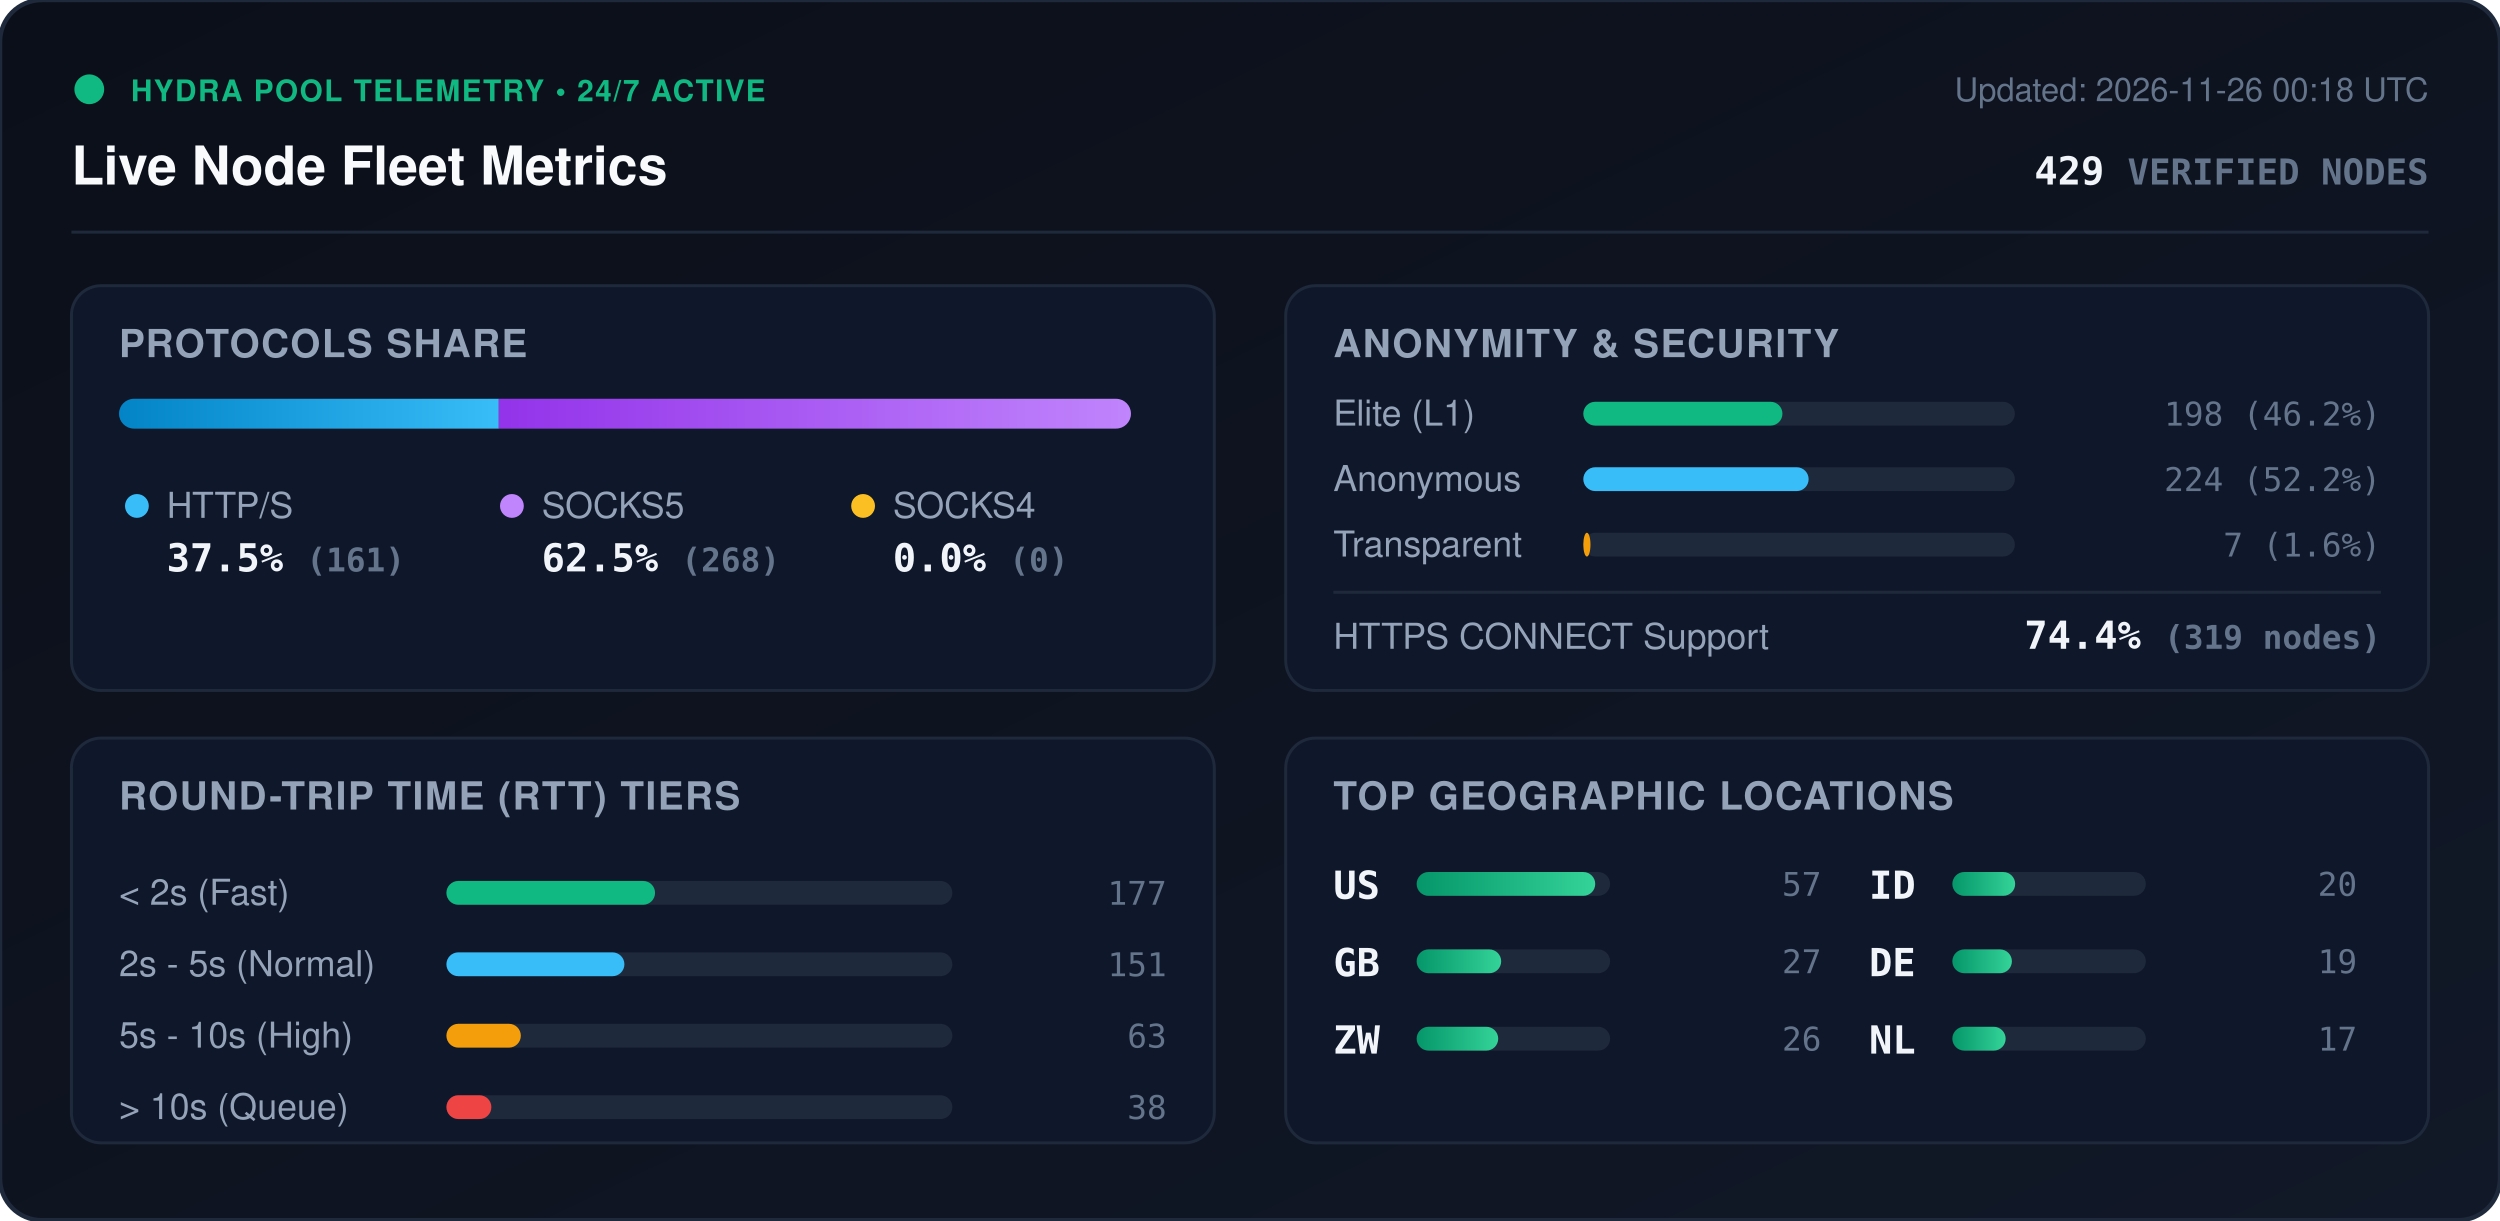
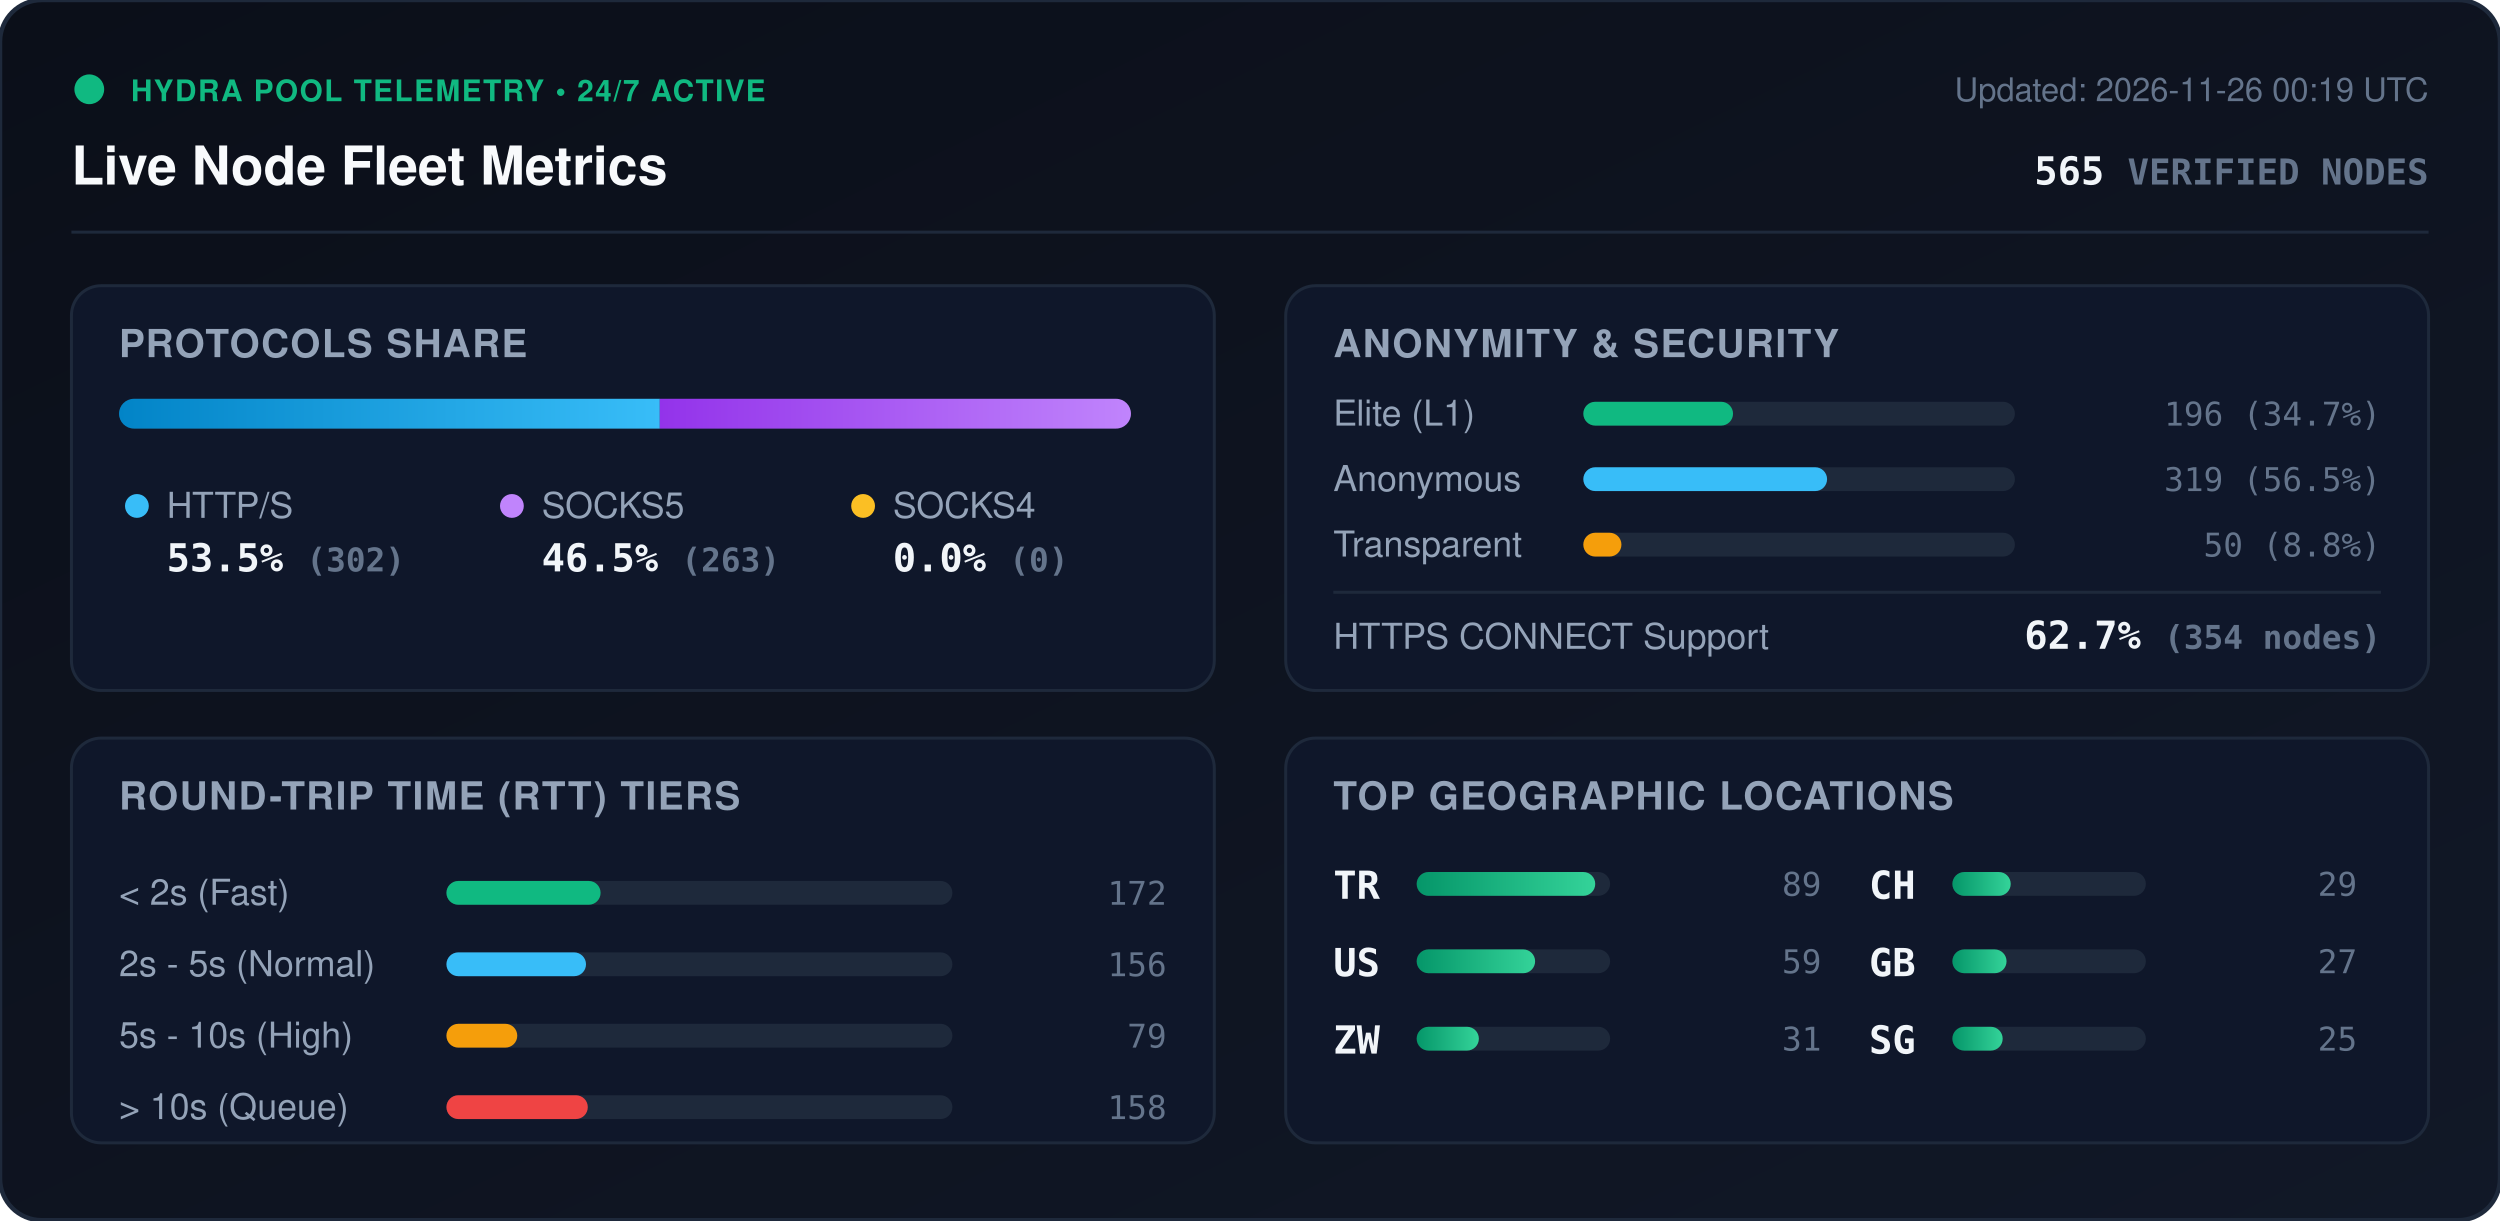
<svg xmlns="http://www.w3.org/2000/svg" viewBox="0 0 840 410" width="840" height="410" style="max-width: 100%; height: auto;">
  <defs>
    <linearGradient id="bg" x1="0%" y1="0%" x2="100%" y2="100%">
      <stop offset="0%" stop-color="#0b0f19" />
      <stop offset="100%" stop-color="#111827" />
    </linearGradient>
    <linearGradient id="bar-http" x1="0%" y1="0%" x2="100%" y2="0%">
      <stop offset="0%" stop-color="#0284c7" />
      <stop offset="100%" stop-color="#38bdf8" />
    </linearGradient>
    <linearGradient id="bar-socks5" x1="0%" y1="0%" x2="100%" y2="0%">
      <stop offset="0%" stop-color="#9333ea" />
      <stop offset="100%" stop-color="#c084fc" />
    </linearGradient>
    <linearGradient id="bar-socks4" x1="0%" y1="0%" x2="100%" y2="0%">
      <stop offset="0%" stop-color="#d97706" />
      <stop offset="100%" stop-color="#fbbf24" />
    </linearGradient>
    <linearGradient id="bar-green" x1="0%" y1="0%" x2="100%" y2="0%">
      <stop offset="0%" stop-color="#059669" />
      <stop offset="100%" stop-color="#34d399" />
    </linearGradient>
    <clipPath id="prog-track-clip">
      <rect width="340.0" height="10" rx="5" />
    </clipPath>
    <style>
      .title { font: 700 18px -apple-system, BlinkMacSystemFont, 'Segoe UI', Helvetica, Arial, sans-serif; fill: #f8fafc; }
      .sub { font: 500 11px -apple-system, BlinkMacSystemFont, 'Segoe UI', Helvetica, Arial, sans-serif; fill: #64748b; }
      .section-hdr { font: 600 13px -apple-system, BlinkMacSystemFont, 'Segoe UI', Helvetica, Arial, sans-serif; fill: #94a3b8; letter-spacing: 0.5px; }
      .metric-val { font: 700 13px -apple-system, BlinkMacSystemFont, 'Segoe UI', Helvetica, Arial, sans-serif; fill: #f1f5f9; }
      .metric-lbl { font: 500 12px -apple-system, BlinkMacSystemFont, 'Segoe UI', Helvetica, Arial, sans-serif; fill: #94a3b8; }
      .badge-txt { font: 700 10px -apple-system, BlinkMacSystemFont, 'Segoe UI', Helvetica, Arial, sans-serif; fill: #10b981; letter-spacing: 0.5px; }
      .mono { font-family: ui-monospace, SFMono-Regular, Menlo, Monaco, Consolas, monospace; }
      .pulse { animation: beacon 2s infinite ease-in-out; }
      @keyframes beacon { 0%, 100% { opacity: 1; } 50% { opacity: 0.35; } }
    </style>
  </defs>
  <rect width="840" height="410" rx="14" fill="url(#bg)" stroke="#1e293b" stroke-width="1.5" />
  <g transform="translate(24, 24)">
    <circle cx="6" cy="6" r="5" fill="#10b981" class="pulse" />
    <text x="20" y="10" class="badge-txt">HYDRA POOL TELEMETRY • 24/7 ACTIVE</text>
    <text x="0" y="38" class="title">Live Node Fleet Metrics</text>
-     <text x="792" y="10" text-anchor="end" class="sub">Updated: 2026-11-26 00:18 UTC</text>
-     <text x="792" y="38" text-anchor="end" class="metric-val mono" fill="#38bdf8">429 <tspan font-size="12" fill="#64748b">VERIFIED NODES</tspan>
+     <text x="792" y="10" text-anchor="end" class="sub">Updated: 2026-11-26 00:19 UTC</text>
+     <text x="792" y="38" text-anchor="end" class="metric-val mono" fill="#38bdf8">565 <tspan font-size="12" fill="#64748b">VERIFIED NODES</tspan>
    </text>
  </g>
  <line x1="24" y1="78" x2="816" y2="78" stroke="#1e293b" stroke-width="1" />
  <g transform="translate(24, 96)">
    <rect width="384" height="136" rx="10" fill="#0f172a" stroke="#1e293b" />
    <text x="16" y="24" class="section-hdr">PROTOCOLS SHARE</text>
    <g transform="translate(16, 38)">
      <rect width="340.0" height="10" rx="5" fill="#1e293b" />
      <g clip-path="url(#prog-track-clip)">
-         <rect x="0" width="127.6" height="10" fill="url(#bar-http)" />
-         <rect x="127.6" width="212.4" height="10" fill="url(#bar-socks5)" />
+         <rect x="0" width="181.7" height="10" fill="url(#bar-http)" />
+         <rect x="181.7" width="158.3" height="10" fill="url(#bar-socks5)" />
        <rect x="340.0" width="0.0" height="10" fill="url(#bar-socks4)" />
      </g>
    </g>
    <g transform="translate(16, 68)">
      <circle cx="6" cy="6" r="4" fill="#38bdf8" />
      <text x="16" y="10" class="metric-lbl">HTTP/S</text>
-       <text x="16" y="28" class="metric-val mono">37.5% <tspan font-size="11" fill="#64748b">(161)</tspan>
+       <text x="16" y="28" class="metric-val mono">53.5% <tspan font-size="11" fill="#64748b">(302)</tspan>
      </text>
      <circle cx="132" cy="6" r="4" fill="#c084fc" />
      <text x="142" y="10" class="metric-lbl">SOCKS5</text>
-       <text x="142" y="28" class="metric-val mono">62.5% <tspan font-size="11" fill="#64748b">(268)</tspan>
+       <text x="142" y="28" class="metric-val mono">46.5% <tspan font-size="11" fill="#64748b">(263)</tspan>
      </text>
      <circle cx="250" cy="6" r="4" fill="#fbbf24" />
      <text x="260" y="10" class="metric-lbl">SOCKS4</text>
      <text x="260" y="28" class="metric-val mono">0.0% <tspan font-size="11" fill="#64748b">(0)</tspan>
      </text>
    </g>
  </g>
  <g transform="translate(432, 96)">
    <rect width="384" height="136" rx="10" fill="#0f172a" stroke="#1e293b" />
    <text x="16" y="24" class="section-hdr">ANONYMITY &amp; SECURITY</text>
    <text x="16" y="47" class="metric-lbl">Elite (L1)</text>
    <rect x="100" y="39" width="145.0" height="8" rx="4" fill="#1e293b" />
-     <rect x="100" y="39" width="66.9" height="8" rx="4" fill="#10b981" />
-     <text x="368" y="47" text-anchor="end" class="mono sub" fill="#e2e8f0">198 (46.2%)</text>
+     <rect x="100" y="39" width="50.3" height="8" rx="4" fill="#10b981" />
+     <text x="368" y="47" text-anchor="end" class="mono sub" fill="#e2e8f0">196 (34.7%)</text>
    <text x="16" y="69" class="metric-lbl">Anonymous</text>
    <rect x="100" y="61" width="145.0" height="8" rx="4" fill="#1e293b" />
-     <rect x="100" y="61" width="75.7" height="8" rx="4" fill="#38bdf8" />
-     <text x="368" y="69" text-anchor="end" class="mono sub" fill="#e2e8f0">224 (52.2%)</text>
+     <rect x="100" y="61" width="81.9" height="8" rx="4" fill="#38bdf8" />
+     <text x="368" y="69" text-anchor="end" class="mono sub" fill="#e2e8f0">319 (56.5%)</text>
    <text x="16" y="91" class="metric-lbl">Transparent</text>
    <rect x="100" y="83" width="145.0" height="8" rx="4" fill="#1e293b" />
-     <rect x="100" y="83" width="2.4" height="8" rx="4" fill="#f59e0b" />
-     <text x="368" y="91" text-anchor="end" class="mono sub" fill="#e2e8f0">7 (1.6%)</text>
+     <rect x="100" y="83" width="12.8" height="8" rx="4" fill="#f59e0b" />
+     <text x="368" y="91" text-anchor="end" class="mono sub" fill="#e2e8f0">50 (8.8%)</text>
    <line x1="16" y1="103" x2="368" y2="103" stroke="#1e293b" stroke-width="1" />
    <text x="16" y="122" class="metric-lbl">HTTPS CONNECT Support</text>
-     <text x="368" y="122" text-anchor="end" class="metric-val mono" fill="#34d399">74.4% <tspan font-size="11" fill="#64748b">(319 nodes)</tspan>
+     <text x="368" y="122" text-anchor="end" class="metric-val mono" fill="#34d399">62.7% <tspan font-size="11" fill="#64748b">(354 nodes)</tspan>
    </text>
  </g>
  <g transform="translate(24, 248)">
    <rect width="384" height="136" rx="10" fill="#0f172a" stroke="#1e293b" />
    <text x="16" y="24" class="section-hdr">ROUND-TRIP TIME (RTT) TIERS</text>
    <g transform="translate(16, 42)">
      <text x="0" y="14" class="metric-lbl">&lt; 2s (Fast)</text>
      <rect x="110" y="6" width="170" height="8" rx="4" fill="#1e293b" />
-       <rect x="110" y="6" width="70.1" height="8" rx="4" fill="#10b981" />
-       <text x="352" y="14" text-anchor="end" class="mono sub">177</text>
+       <rect x="110" y="6" width="51.8" height="8" rx="4" fill="#10b981" />
+       <text x="352" y="14" text-anchor="end" class="mono sub">172</text>
      <text x="0" y="38" class="metric-lbl">2s - 5s (Normal)</text>
      <rect x="110" y="30" width="170" height="8" rx="4" fill="#1e293b" />
-       <rect x="110" y="30" width="59.8" height="8" rx="4" fill="#38bdf8" />
-       <text x="352" y="38" text-anchor="end" class="mono sub">151</text>
+       <rect x="110" y="30" width="46.9" height="8" rx="4" fill="#38bdf8" />
+       <text x="352" y="38" text-anchor="end" class="mono sub">156</text>
      <text x="0" y="62" class="metric-lbl">5s - 10s (High)</text>
      <rect x="110" y="54" width="170" height="8" rx="4" fill="#1e293b" />
-       <rect x="110" y="54" width="25.0" height="8" rx="4" fill="#f59e0b" />
-       <text x="352" y="62" text-anchor="end" class="mono sub">63</text>
+       <rect x="110" y="54" width="23.8" height="8" rx="4" fill="#f59e0b" />
+       <text x="352" y="62" text-anchor="end" class="mono sub">79</text>
      <text x="0" y="86" class="metric-lbl">&gt; 10s (Queue)</text>
      <rect x="110" y="78" width="170" height="8" rx="4" fill="#1e293b" />
-       <rect x="110" y="78" width="15.1" height="8" rx="4" fill="#ef4444" />
-       <text x="352" y="86" text-anchor="end" class="mono sub">38</text>
+       <rect x="110" y="78" width="47.5" height="8" rx="4" fill="#ef4444" />
+       <text x="352" y="86" text-anchor="end" class="mono sub">158</text>
    </g>
  </g>
  <g transform="translate(432, 248)">
    <rect width="384" height="136" rx="10" fill="#0f172a" stroke="#1e293b" />
    <text x="16" y="24" class="section-hdr">TOP GEOGRAPHIC LOCATIONS</text>
    <g transform="translate(16, 42)">
      <g transform="translate(0, 0)">
+         <text x="0" y="12" class="mono metric-val" font-size="12">TR</text>
+         <rect x="28" y="3" width="65" height="8" rx="4" fill="#1e293b" />
+         <rect x="28" y="3" width="60.0" height="8" rx="4" fill="url(#bar-green)" />
+         <text x="164" y="11" text-anchor="end" class="mono sub">89</text>
+       </g>
+       <g transform="translate(0, 26)">
        <text x="0" y="12" class="mono metric-val" font-size="12">US</text>
        <rect x="28" y="3" width="65" height="8" rx="4" fill="#1e293b" />
-         <rect x="28" y="3" width="60.0" height="8" rx="4" fill="url(#bar-green)" />
-         <text x="164" y="11" text-anchor="end" class="mono sub">57</text>
-       </g>
-       <g transform="translate(0, 26)">
-         <text x="0" y="12" class="mono metric-val" font-size="12">GB</text>
-         <rect x="28" y="3" width="65" height="8" rx="4" fill="#1e293b" />
-         <rect x="28" y="3" width="28.4" height="8" rx="4" fill="url(#bar-green)" />
-         <text x="164" y="11" text-anchor="end" class="mono sub">27</text>
+         <rect x="28" y="3" width="39.8" height="8" rx="4" fill="url(#bar-green)" />
+         <text x="164" y="11" text-anchor="end" class="mono sub">59</text>
      </g>
      <g transform="translate(0, 52)">
        <text x="0" y="12" class="mono metric-val" font-size="12">ZW</text>
        <rect x="28" y="3" width="65" height="8" rx="4" fill="#1e293b" />
-         <rect x="28" y="3" width="27.4" height="8" rx="4" fill="url(#bar-green)" />
-         <text x="164" y="11" text-anchor="end" class="mono sub">26</text>
+         <rect x="28" y="3" width="20.9" height="8" rx="4" fill="url(#bar-green)" />
+         <text x="164" y="11" text-anchor="end" class="mono sub">31</text>
      </g>
      <g transform="translate(180, 0)">
-         <text x="0" y="12" class="mono metric-val" font-size="12">ID</text>
+         <text x="0" y="12" class="mono metric-val" font-size="12">CH</text>
        <rect x="28" y="3" width="65" height="8" rx="4" fill="#1e293b" />
-         <rect x="28" y="3" width="21.1" height="8" rx="4" fill="url(#bar-green)" />
-         <text x="164" y="11" text-anchor="end" class="mono sub">20</text>
+         <rect x="28" y="3" width="19.6" height="8" rx="4" fill="url(#bar-green)" />
+         <text x="164" y="11" text-anchor="end" class="mono sub">29</text>
      </g>
      <g transform="translate(180, 26)">
-         <text x="0" y="12" class="mono metric-val" font-size="12">DE</text>
+         <text x="0" y="12" class="mono metric-val" font-size="12">GB</text>
        <rect x="28" y="3" width="65" height="8" rx="4" fill="#1e293b" />
-         <rect x="28" y="3" width="20.0" height="8" rx="4" fill="url(#bar-green)" />
-         <text x="164" y="11" text-anchor="end" class="mono sub">19</text>
+         <rect x="28" y="3" width="18.2" height="8" rx="4" fill="url(#bar-green)" />
+         <text x="164" y="11" text-anchor="end" class="mono sub">27</text>
      </g>
      <g transform="translate(180, 52)">
-         <text x="0" y="12" class="mono metric-val" font-size="12">NL</text>
+         <text x="0" y="12" class="mono metric-val" font-size="12">SG</text>
        <rect x="28" y="3" width="65" height="8" rx="4" fill="#1e293b" />
-         <rect x="28" y="3" width="17.9" height="8" rx="4" fill="url(#bar-green)" />
-         <text x="164" y="11" text-anchor="end" class="mono sub">17</text>
+         <rect x="28" y="3" width="16.9" height="8" rx="4" fill="url(#bar-green)" />
+         <text x="164" y="11" text-anchor="end" class="mono sub">25</text>
      </g>
    </g>
  </g>
</svg>
